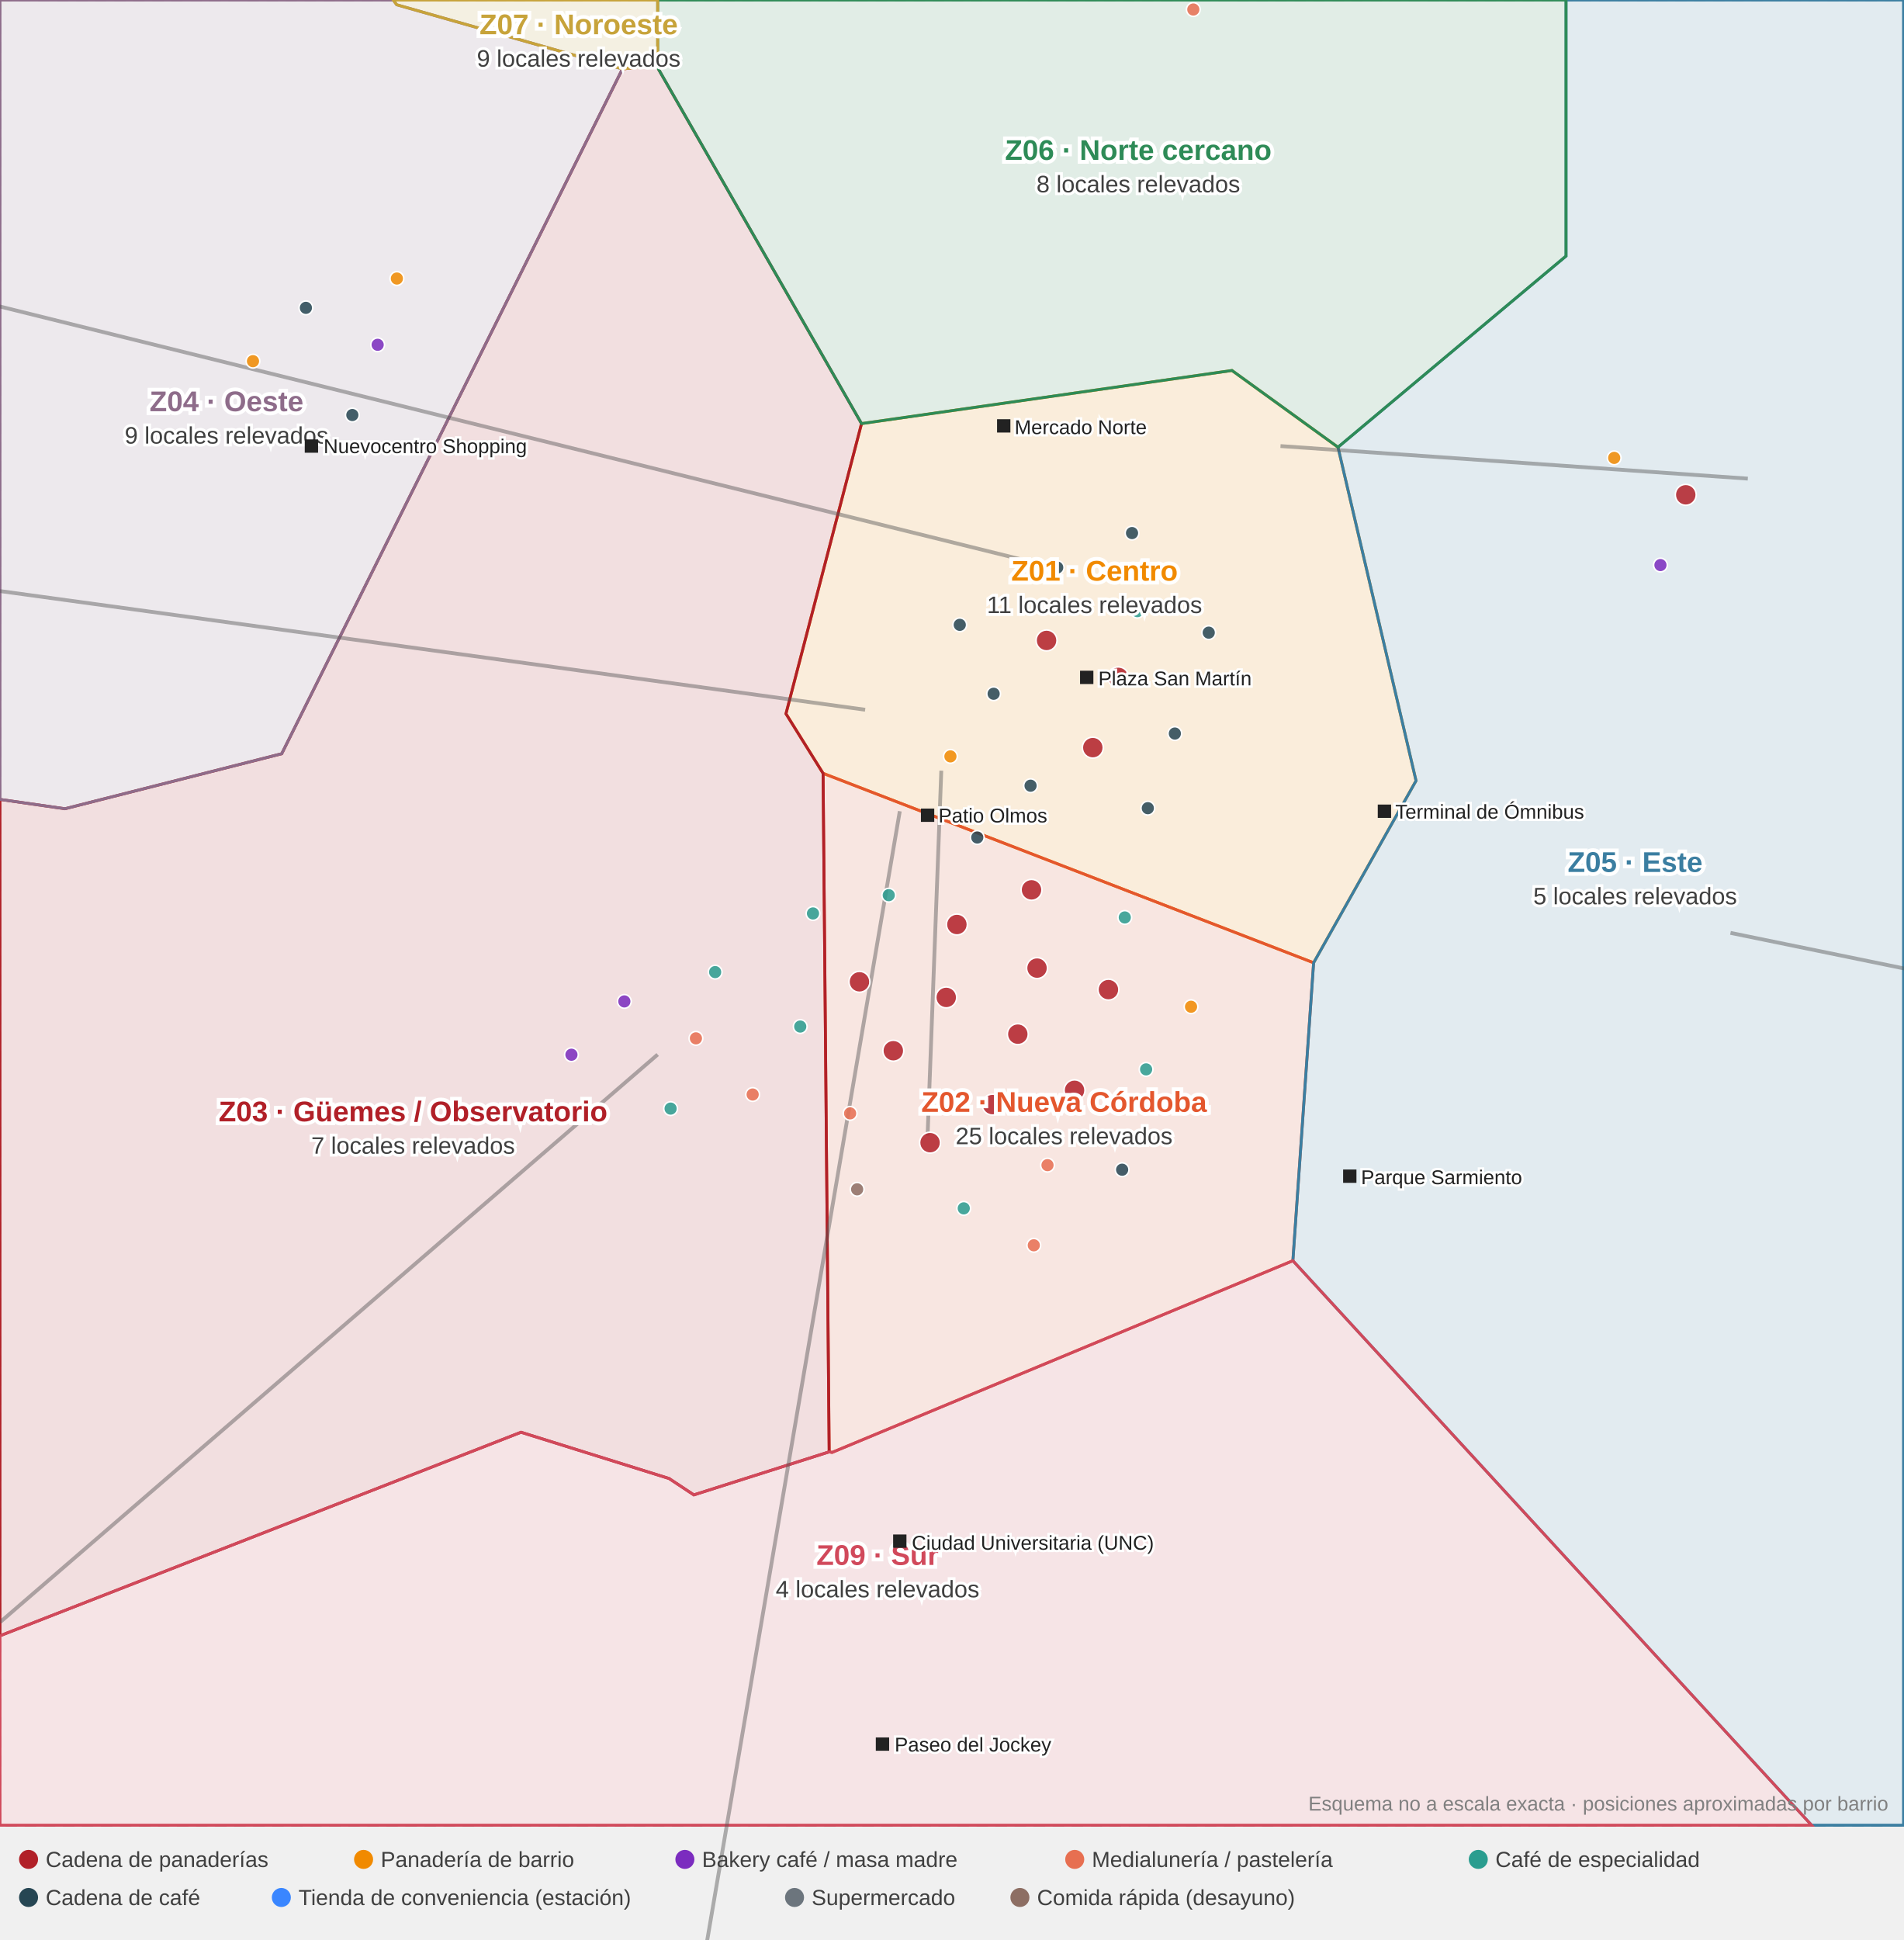
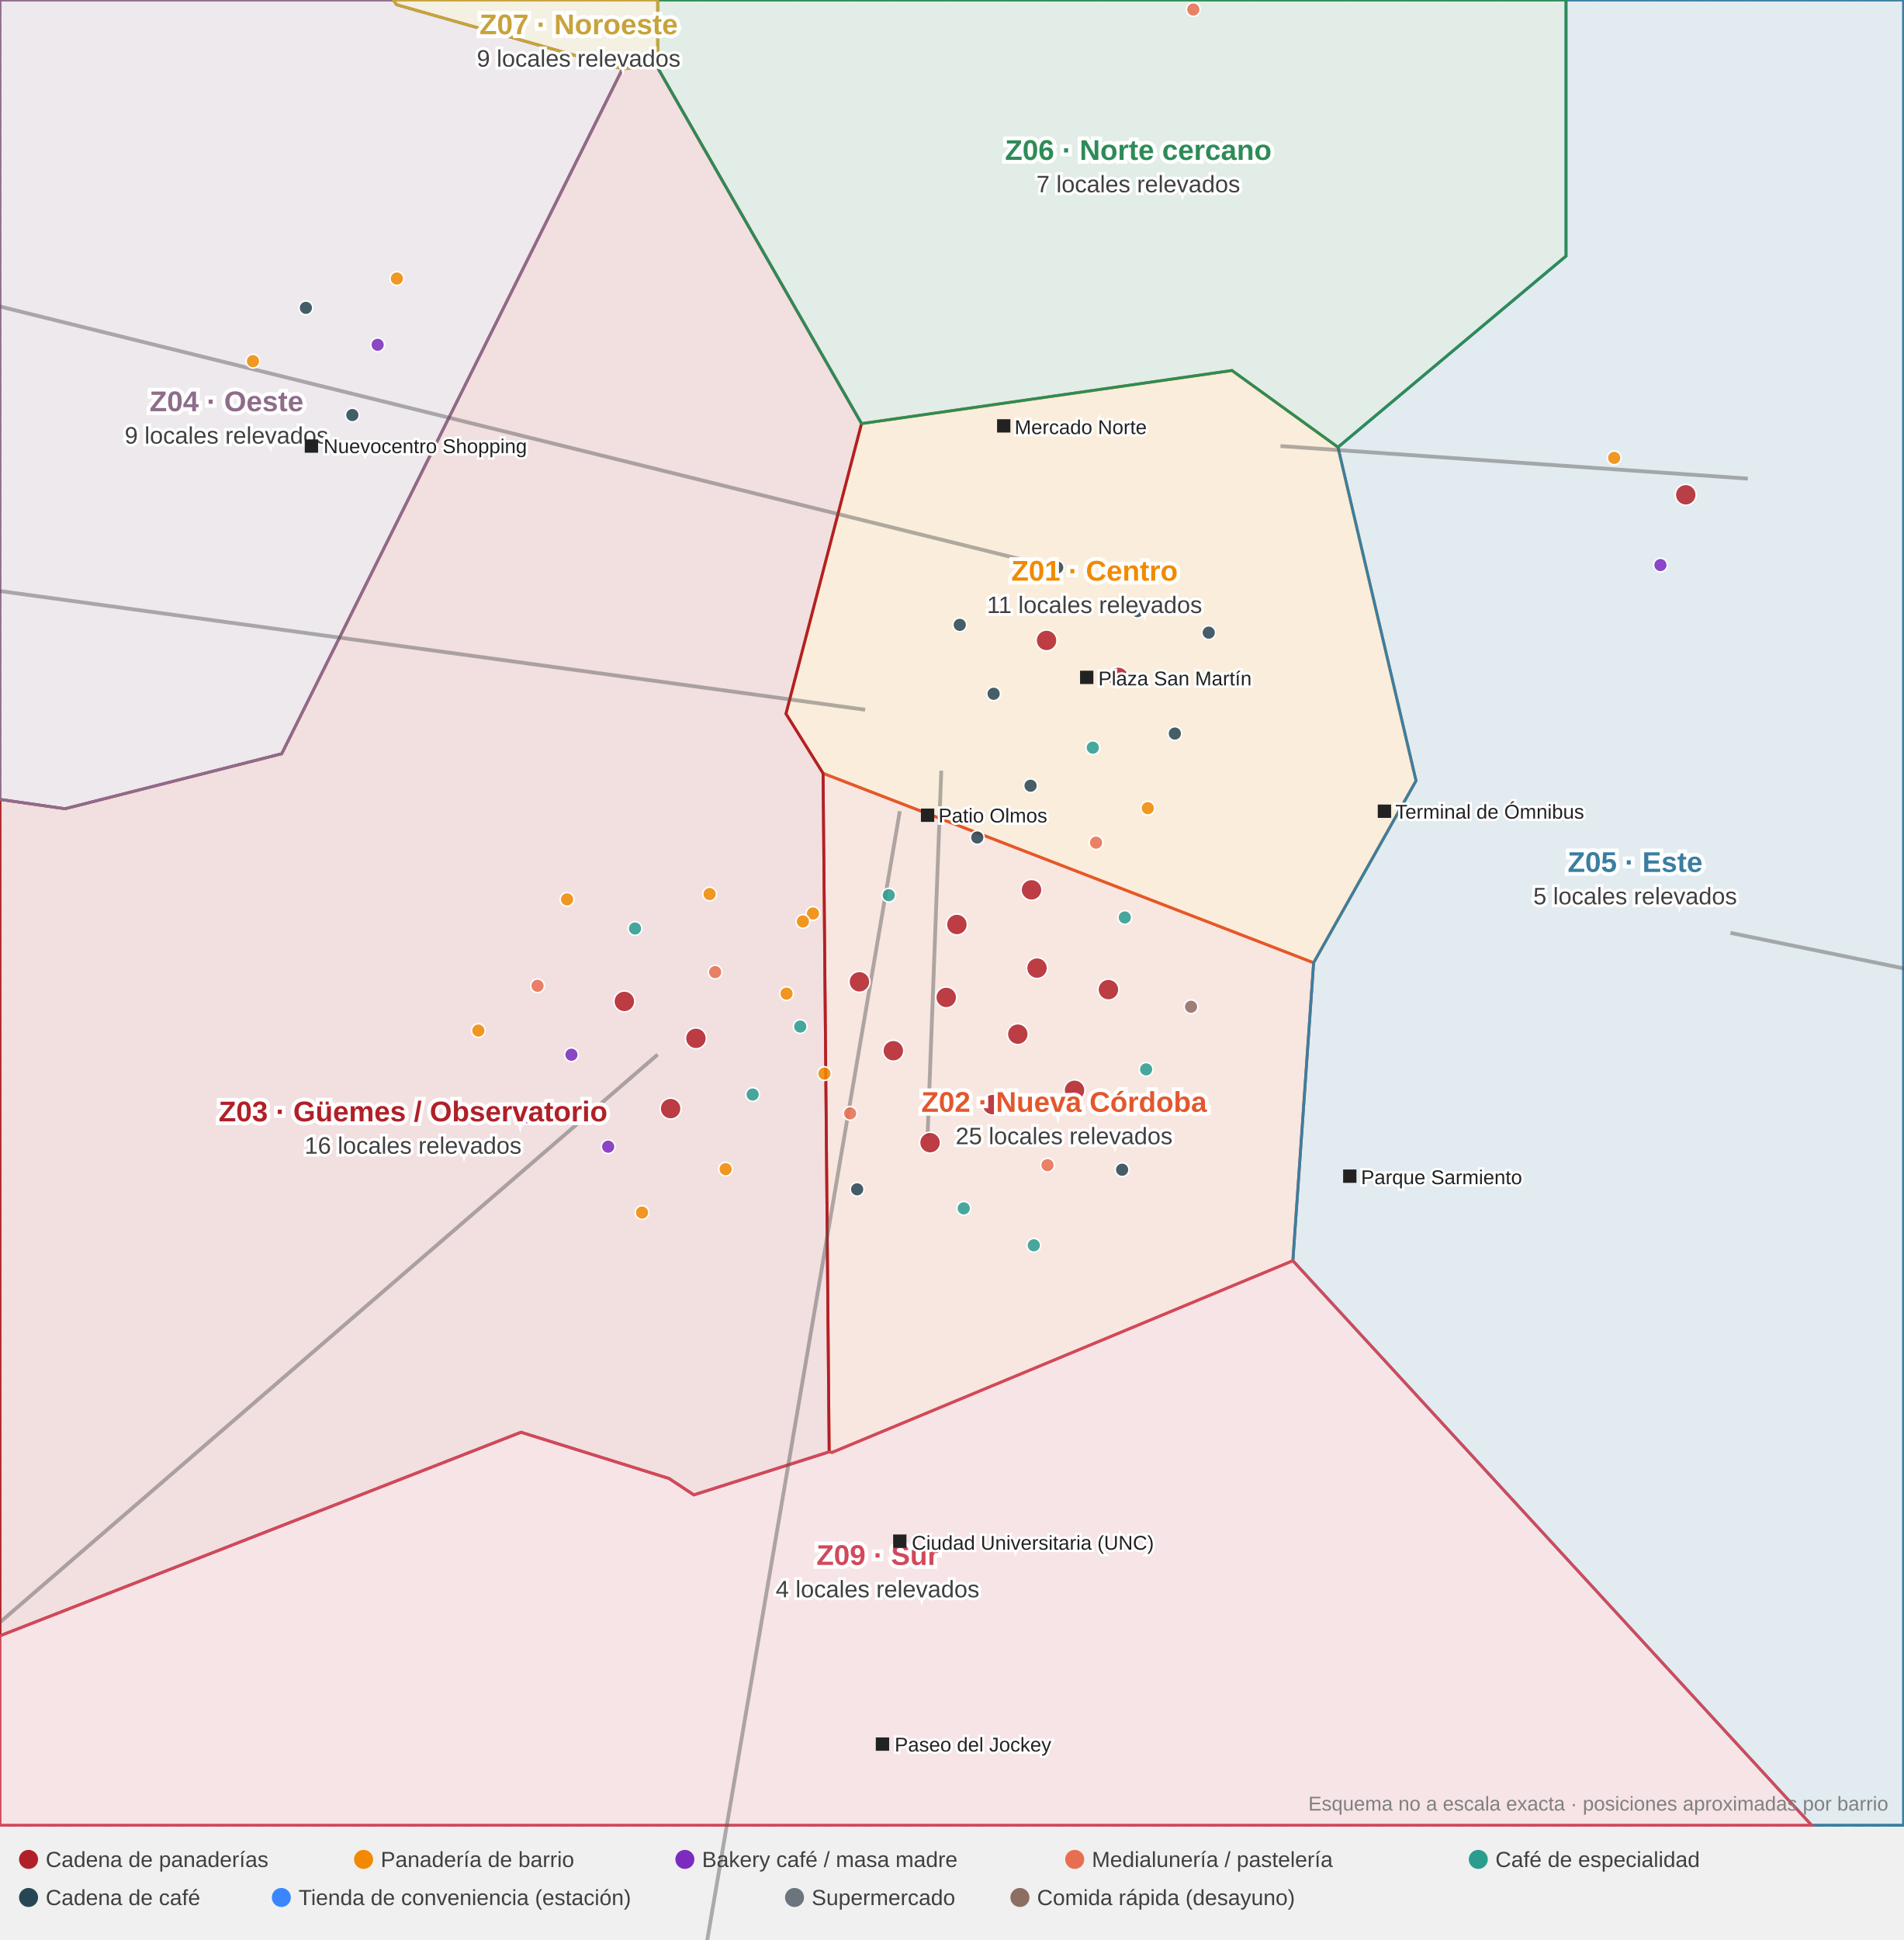
<svg xmlns="http://www.w3.org/2000/svg" viewBox="0 0 1000 1019" font-family="Montserrat,Segoe UI,Arial" role="img" aria-label="Plano esquemático de Córdoba Capital por zonas">
  <rect x="0" y="0" width="1000" height="959" fill="#FBFBFB" stroke="#999" stroke-dasharray="6 4" />
  <path d="M432.4,406.2 L412.9,374.9 L452.6,222.5 L647.2,194.6 L702.9,234.9 L743.9,410.1 L690.1,505.7 L432.4,406.2 Z " fill="#F18A00" fill-opacity="0.13" stroke="#F18A00" stroke-width="1.5" />
  <path d="M435.6,762.6 L432.4,406.2 L690.1,505.7 L679.2,662.2 L437.1,762.9 L435.6,762.6 Z " fill="#E4572E" fill-opacity="0.13" stroke="#E4572E" stroke-width="1.5" />
  <path d="M34.1,424.8 L148.0,395.9 L327.0,36.2 L344.7,34.2 L452.6,222.5 L412.9,374.9 L432.4,406.2 L435.6,762.6 L364.5,785.2 L351.5,776.6 L273.7,752.3 L0.0,859.2 L0.0,419.9 L34.1,424.8 Z " fill="#B12028" fill-opacity="0.13" stroke="#B12028" stroke-width="1.5" />
  <path d="M208.4,2.5 L327.0,36.2 L148.0,395.9 L34.1,424.8 L0.0,419.9 L0.0,0.0 L206.6,0.0 L208.4,2.5 Z " fill="#8E6C8A" fill-opacity="0.13" stroke="#8E6C8A" stroke-width="1.5" />
  <path d="M679.2,662.2 L690.1,505.7 L743.9,410.1 L702.9,234.9 L822.7,134.5 L822.7,0.0 L1000.0,0.0 L1000.0,958.7 L951.7,958.7 L679.2,662.2 Z " fill="#3B7EA1" fill-opacity="0.13" stroke="#3B7EA1" stroke-width="1.5" />
  <path d="M702.9,234.9 L647.2,194.6 L452.6,222.5 L344.7,34.2 L345.5,32.9 L345.5,0.0 L822.7,0.0 L822.7,134.5 L702.9,234.9 Z " fill="#2E8B57" fill-opacity="0.13" stroke="#2E8B57" stroke-width="1.5" />
  <path d="M327.0,36.2 L208.4,2.5 L206.6,0.0 L345.5,0.0 L345.5,32.9 L344.7,34.2 L327.0,36.2 Z " fill="#C7A33A" fill-opacity="0.13" stroke="#C7A33A" stroke-width="1.5" />
  <path d="M273.7,752.3 L351.5,776.6 L364.5,785.2 L435.6,762.6 L437.1,762.9 L679.2,662.2 L951.7,958.7 L0.0,958.7 L0.0,859.2 L273.7,752.3 Z " fill="#D1495B" fill-opacity="0.13" stroke="#D1495B" stroke-width="1.5" />
  <line x1="554.5" y1="298.3" x2="-90.9" y2="138.5" stroke="#555" stroke-width="2" stroke-opacity=".45" />
  <line x1="494.5" y1="404.8" x2="487.3" y2="596.5" stroke="#555" stroke-width="2" stroke-opacity=".45" />
  <line x1="-181.8" y1="-447.4" x2="-854.5" y2="-1129.1" stroke="#555" stroke-width="2" stroke-opacity=".45" />
  <line x1="672.7" y1="234.3" x2="918.2" y2="251.4" stroke="#555" stroke-width="2" stroke-opacity=".45" />
  <line x1="-709.1" y1="-852.1" x2="-672.7" y2="-1001.3" stroke="#555" stroke-width="2" stroke-opacity=".45" />
  <line x1="-527.3" y1="-809.5" x2="-1327.3" y2="-1320.8" stroke="#555" stroke-width="2" stroke-opacity=".45" />
  <line x1="472.7" y1="426.1" x2="345.5" y2="1171.7" stroke="#555" stroke-width="2" stroke-opacity=".45" />
  <line x1="490.9" y1="1129.1" x2="272.7" y2="2130.4" stroke="#555" stroke-width="2" stroke-opacity=".45" />
  <line x1="345.5" y1="553.9" x2="0.0" y2="852.1" stroke="#555" stroke-width="2" stroke-opacity=".45" />
  <line x1="400.0" y1="-42.6" x2="90.9" y2="-809.5" stroke="#555" stroke-width="2" stroke-opacity=".45" />
  <line x1="709.1" y1="-21.3" x2="818.2" y2="-852.1" stroke="#555" stroke-width="2" stroke-opacity=".45" />
  <line x1="909.1" y1="490.0" x2="1636.4" y2="639.1" stroke="#555" stroke-width="2" stroke-opacity=".45" />
  <line x1="454.5" y1="372.8" x2="-400.0" y2="255.6" stroke="#555" stroke-width="2" stroke-opacity=".45" />
  <circle cx="848.0" cy="240.5" r="3.6" fill="#F18A00" fill-opacity=".85" stroke="#fff" stroke-width=".8" />
  <circle cx="208.5" cy="146.3" r="3.6" fill="#F18A00" fill-opacity=".85" stroke="#fff" stroke-width=".8" />
  <circle cx="132.9" cy="189.7" r="3.6" fill="#F18A00" fill-opacity=".85" stroke="#fff" stroke-width=".8" />
-   <circle cx="625.7" cy="528.8" r="3.6" fill="#F18A00" fill-opacity=".85" stroke="#fff" stroke-width=".8" />
-   <circle cx="499.3" cy="397.3" r="3.6" fill="#F18A00" fill-opacity=".85" stroke="#fff" stroke-width=".8" />
+   <circle cx="427.1" cy="479.8" r="3.6" fill="#F18A00" fill-opacity=".85" stroke="#fff" stroke-width=".8" />
+   <circle cx="413.2" cy="521.9" r="3.6" fill="#F18A00" fill-opacity=".85" stroke="#fff" stroke-width=".8" />
+   <circle cx="381.2" cy="614.1" r="3.6" fill="#F18A00" fill-opacity=".85" stroke="#fff" stroke-width=".8" />
+   <circle cx="603.0" cy="424.5" r="3.6" fill="#F18A00" fill-opacity=".85" stroke="#fff" stroke-width=".8" />
+   <circle cx="372.8" cy="469.6" r="3.6" fill="#F18A00" fill-opacity=".85" stroke="#fff" stroke-width=".8" />
+   <circle cx="433.1" cy="563.9" r="3.6" fill="#F18A00" fill-opacity=".85" stroke="#fff" stroke-width=".8" />
+   <circle cx="297.9" cy="472.4" r="3.6" fill="#F18A00" fill-opacity=".85" stroke="#fff" stroke-width=".8" />
+   <circle cx="337.3" cy="636.9" r="3.6" fill="#F18A00" fill-opacity=".85" stroke="#fff" stroke-width=".8" />
+   <circle cx="421.8" cy="484.0" r="3.6" fill="#F18A00" fill-opacity=".85" stroke="#fff" stroke-width=".8" />
+   <circle cx="251.3" cy="541.3" r="3.6" fill="#F18A00" fill-opacity=".85" stroke="#fff" stroke-width=".8" />
  <circle cx="534.7" cy="543.2" r="5.5" fill="#B12028" fill-opacity=".85" stroke="#fff" stroke-width=".8" />
+   <circle cx="497.1" cy="523.9" r="5.5" fill="#B12028" fill-opacity=".85" stroke="#fff" stroke-width=".8" />
+   <circle cx="521.4" cy="580.2" r="5.5" fill="#B12028" fill-opacity=".85" stroke="#fff" stroke-width=".8" />
  <circle cx="587.5" cy="355.8" r="5.5" fill="#B12028" fill-opacity=".85" stroke="#fff" stroke-width=".8" />
-   <circle cx="497.1" cy="523.9" r="5.5" fill="#B12028" fill-opacity=".85" stroke="#fff" stroke-width=".8" />
-   <circle cx="549.8" cy="336.4" r="5.5" fill="#B12028" fill-opacity=".85" stroke="#fff" stroke-width=".8" />
-   <circle cx="521.4" cy="580.2" r="5.5" fill="#B12028" fill-opacity=".85" stroke="#fff" stroke-width=".8" />
  <circle cx="544.8" cy="508.5" r="5.5" fill="#B12028" fill-opacity=".85" stroke="#fff" stroke-width=".8" />
  <circle cx="469.3" cy="551.9" r="5.5" fill="#B12028" fill-opacity=".85" stroke="#fff" stroke-width=".8" />
  <circle cx="564.5" cy="572.7" r="5.5" fill="#B12028" fill-opacity=".85" stroke="#fff" stroke-width=".8" />
  <circle cx="502.7" cy="485.6" r="5.5" fill="#B12028" fill-opacity=".85" stroke="#fff" stroke-width=".8" />
  <circle cx="488.6" cy="600.2" r="5.5" fill="#B12028" fill-opacity=".85" stroke="#fff" stroke-width=".8" />
  <circle cx="582.3" cy="519.8" r="5.5" fill="#B12028" fill-opacity=".85" stroke="#fff" stroke-width=".8" />
+   <circle cx="365.6" cy="545.4" r="5.5" fill="#B12028" fill-opacity=".85" stroke="#fff" stroke-width=".8" />
+   <circle cx="328.0" cy="526.0" r="5.5" fill="#B12028" fill-opacity=".85" stroke="#fff" stroke-width=".8" />
+   <circle cx="352.3" cy="582.3" r="5.5" fill="#B12028" fill-opacity=".85" stroke="#fff" stroke-width=".8" />
  <circle cx="451.5" cy="515.7" r="5.5" fill="#B12028" fill-opacity=".85" stroke="#fff" stroke-width=".8" />
  <circle cx="550.3" cy="612.0" r="3.6" fill="#E76F51" fill-opacity=".85" stroke="#fff" stroke-width=".8" />
-   <circle cx="365.6" cy="545.4" r="3.6" fill="#E76F51" fill-opacity=".85" stroke="#fff" stroke-width=".8" />
+   <circle cx="375.7" cy="510.6" r="3.6" fill="#E76F51" fill-opacity=".85" stroke="#fff" stroke-width=".8" />
  <circle cx="885.6" cy="259.9" r="5.5" fill="#B12028" fill-opacity=".85" stroke="#fff" stroke-width=".8" />
  <circle cx="541.9" cy="467.4" r="5.5" fill="#B12028" fill-opacity=".85" stroke="#fff" stroke-width=".8" />
-   <circle cx="574.1" cy="392.7" r="5.5" fill="#B12028" fill-opacity=".85" stroke="#fff" stroke-width=".8" />
-   <circle cx="328.0" cy="526.0" r="3.6" fill="#7B2CBF" fill-opacity=".85" stroke="#fff" stroke-width=".8" />
+   <circle cx="549.8" cy="336.4" r="5.5" fill="#B12028" fill-opacity=".85" stroke="#fff" stroke-width=".8" />
+   <circle cx="300.2" cy="554.0" r="3.6" fill="#7B2CBF" fill-opacity=".85" stroke="#fff" stroke-width=".8" />
  <circle cx="446.6" cy="584.8" r="3.6" fill="#E76F51" fill-opacity=".85" stroke="#fff" stroke-width=".8" />
  <circle cx="198.4" cy="181.1" r="3.6" fill="#7B2CBF" fill-opacity=".85" stroke="#fff" stroke-width=".8" />
  <circle cx="602.1" cy="561.7" r="3.6" fill="#2A9D8F" fill-opacity=".85" stroke="#fff" stroke-width=".8" />
  <circle cx="466.9" cy="470.2" r="3.6" fill="#2A9D8F" fill-opacity=".85" stroke="#fff" stroke-width=".8" />
-   <circle cx="352.3" cy="582.3" r="3.6" fill="#2A9D8F" fill-opacity=".85" stroke="#fff" stroke-width=".8" />
-   <circle cx="375.7" cy="510.6" r="3.6" fill="#2A9D8F" fill-opacity=".85" stroke="#fff" stroke-width=".8" />
+   <circle cx="395.4" cy="574.9" r="3.6" fill="#2A9D8F" fill-opacity=".85" stroke="#fff" stroke-width=".8" />
+   <circle cx="333.6" cy="487.7" r="3.6" fill="#2A9D8F" fill-opacity=".85" stroke="#fff" stroke-width=".8" />
  <circle cx="506.3" cy="634.7" r="3.6" fill="#2A9D8F" fill-opacity=".85" stroke="#fff" stroke-width=".8" />
  <circle cx="590.9" cy="481.9" r="3.6" fill="#2A9D8F" fill-opacity=".85" stroke="#fff" stroke-width=".8" />
  <circle cx="420.4" cy="539.2" r="3.6" fill="#2A9D8F" fill-opacity=".85" stroke="#fff" stroke-width=".8" />
-   <circle cx="597.5" cy="321.0" r="3.6" fill="#2A9D8F" fill-opacity=".85" stroke="#fff" stroke-width=".8" />
+   <circle cx="574.1" cy="392.7" r="3.6" fill="#2A9D8F" fill-opacity=".85" stroke="#fff" stroke-width=".8" />
  <circle cx="160.7" cy="161.7" r="3.6" fill="#264653" fill-opacity=".85" stroke="#fff" stroke-width=".8" />
+   <circle cx="589.5" cy="614.4" r="3.6" fill="#264653" fill-opacity=".85" stroke="#fff" stroke-width=".8" />
+   <circle cx="597.5" cy="321.0" r="3.6" fill="#264653" fill-opacity=".85" stroke="#fff" stroke-width=".8" />
+   <circle cx="513.4" cy="439.9" r="3.6" fill="#264653" fill-opacity=".85" stroke="#fff" stroke-width=".8" />
  <circle cx="522.0" cy="364.4" r="3.6" fill="#264653" fill-opacity=".85" stroke="#fff" stroke-width=".8" />
+   <circle cx="185.1" cy="218.0" r="3.6" fill="#264653" fill-opacity=".85" stroke="#fff" stroke-width=".8" />
+   <circle cx="450.3" cy="624.7" r="3.6" fill="#264653" fill-opacity=".85" stroke="#fff" stroke-width=".8" />
  <circle cx="617.2" cy="385.3" r="3.6" fill="#264653" fill-opacity=".85" stroke="#fff" stroke-width=".8" />
-   <circle cx="589.5" cy="614.4" r="3.6" fill="#264653" fill-opacity=".85" stroke="#fff" stroke-width=".8" />
  <circle cx="555.4" cy="298.1" r="3.6" fill="#264653" fill-opacity=".85" stroke="#fff" stroke-width=".8" />
-   <circle cx="185.1" cy="218.0" r="3.6" fill="#264653" fill-opacity=".85" stroke="#fff" stroke-width=".8" />
-   <circle cx="513.4" cy="439.9" r="3.6" fill="#264653" fill-opacity=".85" stroke="#fff" stroke-width=".8" />
  <circle cx="541.4" cy="412.7" r="3.6" fill="#264653" fill-opacity=".85" stroke="#fff" stroke-width=".8" />
  <circle cx="635.0" cy="332.3" r="3.6" fill="#264653" fill-opacity=".85" stroke="#fff" stroke-width=".8" />
  <circle cx="504.2" cy="328.2" r="3.6" fill="#264653" fill-opacity=".85" stroke="#fff" stroke-width=".8" />
-   <circle cx="603.0" cy="424.5" r="3.6" fill="#264653" fill-opacity=".85" stroke="#fff" stroke-width=".8" />
-   <circle cx="594.7" cy="280.0" r="3.6" fill="#264653" fill-opacity=".85" stroke="#fff" stroke-width=".8" />
-   <circle cx="450.3" cy="624.7" r="3.6" fill="#8D6E63" fill-opacity=".85" stroke="#fff" stroke-width=".8" />
+   <circle cx="625.7" cy="528.8" r="3.6" fill="#8D6E63" fill-opacity=".85" stroke="#fff" stroke-width=".8" />
  <circle cx="626.9" cy="5.0" r="3.6" fill="#E76F51" fill-opacity=".85" stroke="#fff" stroke-width=".8" />
-   <circle cx="300.2" cy="554.0" r="3.6" fill="#7B2CBF" fill-opacity=".85" stroke="#fff" stroke-width=".8" />
-   <circle cx="427.1" cy="479.8" r="3.6" fill="#2A9D8F" fill-opacity=".85" stroke="#fff" stroke-width=".8" />
-   <circle cx="543.1" cy="654.1" r="3.6" fill="#E76F51" fill-opacity=".85" stroke="#fff" stroke-width=".8" />
-   <circle cx="395.4" cy="574.9" r="3.6" fill="#E76F51" fill-opacity=".85" stroke="#fff" stroke-width=".8" />
+   <circle cx="319.5" cy="602.3" r="3.6" fill="#7B2CBF" fill-opacity=".85" stroke="#fff" stroke-width=".8" />
+   <circle cx="543.1" cy="654.1" r="3.6" fill="#2A9D8F" fill-opacity=".85" stroke="#fff" stroke-width=".8" />
+   <circle cx="575.8" cy="442.6" r="3.6" fill="#E76F51" fill-opacity=".85" stroke="#fff" stroke-width=".8" />
+   <circle cx="282.4" cy="517.8" r="3.6" fill="#E76F51" fill-opacity=".85" stroke="#fff" stroke-width=".8" />
  <circle cx="872.3" cy="296.8" r="3.6" fill="#7B2CBF" fill-opacity=".85" stroke="#fff" stroke-width=".8" />
+   <circle cx="277.5" cy="586.9" r="3.6" fill="#7B2CBF" fill-opacity=".85" stroke="#fff" stroke-width=".8" />
  <text x="575" y="305" text-anchor="middle" font-size="15" font-weight="800" fill="#F18A00" stroke="#fff" stroke-width="4" paint-order="stroke">Z01 · Centro</text>
  <text x="575" y="322" text-anchor="middle" font-size="12.5" fill="#404040" stroke="#fff" stroke-width="3" paint-order="stroke">11 locales relevados</text>
  <text x="559" y="584" text-anchor="middle" font-size="15" font-weight="800" fill="#E4572E" stroke="#fff" stroke-width="4" paint-order="stroke">Z02 · Nueva Córdoba</text>
  <text x="559" y="601" text-anchor="middle" font-size="12.5" fill="#404040" stroke="#fff" stroke-width="3" paint-order="stroke">25 locales relevados</text>
  <text x="217" y="589" text-anchor="middle" font-size="15" font-weight="800" fill="#B12028" stroke="#fff" stroke-width="4" paint-order="stroke">Z03 · Güemes / Observatorio</text>
-   <text x="217" y="606" text-anchor="middle" font-size="12.5" fill="#404040" stroke="#fff" stroke-width="3" paint-order="stroke">7 locales relevados</text>
+   <text x="217" y="606" text-anchor="middle" font-size="12.5" fill="#404040" stroke="#fff" stroke-width="3" paint-order="stroke">16 locales relevados</text>
  <text x="119" y="216" text-anchor="middle" font-size="15" font-weight="800" fill="#8E6C8A" stroke="#fff" stroke-width="4" paint-order="stroke">Z04 · Oeste</text>
  <text x="119" y="233" text-anchor="middle" font-size="12.5" fill="#404040" stroke="#fff" stroke-width="3" paint-order="stroke">9 locales relevados</text>
  <text x="859" y="458" text-anchor="middle" font-size="15" font-weight="800" fill="#3B7EA1" stroke="#fff" stroke-width="4" paint-order="stroke">Z05 · Este</text>
  <text x="859" y="475" text-anchor="middle" font-size="12.5" fill="#404040" stroke="#fff" stroke-width="3" paint-order="stroke">5 locales relevados</text>
  <text x="598" y="84" text-anchor="middle" font-size="15" font-weight="800" fill="#2E8B57" stroke="#fff" stroke-width="4" paint-order="stroke">Z06 · Norte cercano</text>
-   <text x="598" y="101" text-anchor="middle" font-size="12.5" fill="#404040" stroke="#fff" stroke-width="3" paint-order="stroke">8 locales relevados</text>
+   <text x="598" y="101" text-anchor="middle" font-size="12.5" fill="#404040" stroke="#fff" stroke-width="3" paint-order="stroke">7 locales relevados</text>
  <text x="304" y="18" text-anchor="middle" font-size="15" font-weight="800" fill="#C7A33A" stroke="#fff" stroke-width="4" paint-order="stroke">Z07 · Noroeste</text>
  <text x="304" y="35" text-anchor="middle" font-size="12.5" fill="#404040" stroke="#fff" stroke-width="3" paint-order="stroke">9 locales relevados</text>
  <text x="461" y="822" text-anchor="middle" font-size="15" font-weight="800" fill="#D1495B" stroke="#fff" stroke-width="4" paint-order="stroke">Z09 · Sur</text>
  <text x="461" y="839" text-anchor="middle" font-size="12.5" fill="#404040" stroke="#fff" stroke-width="3" paint-order="stroke">4 locales relevados</text>
  <rect x="567.4" y="352.3" width="7" height="7" fill="#222" />
  <text x="577" y="360" font-size="10.5" fill="#222" stroke="#fff" stroke-width="2.5" paint-order="stroke">Plaza San Martín</text>
  <rect x="483.8" y="424.7" width="7" height="7" fill="#222" />
  <text x="493" y="432" font-size="10.5" fill="#222" stroke="#fff" stroke-width="2.5" paint-order="stroke">Patio Olmos</text>
  <rect x="469.2" y="806.0" width="7" height="7" fill="#222" />
  <text x="479" y="814" font-size="10.5" fill="#222" stroke="#fff" stroke-width="2.5" paint-order="stroke">Ciudad Universitaria (UNC)</text>
  <rect x="705.6" y="614.3" width="7" height="7" fill="#222" />
  <text x="715" y="622" font-size="10.5" fill="#222" stroke="#fff" stroke-width="2.5" paint-order="stroke">Parque Sarmiento</text>
  <rect x="160.1" y="230.8" width="7" height="7" fill="#222" />
  <text x="170" y="238" font-size="10.5" fill="#222" stroke="#fff" stroke-width="2.5" paint-order="stroke">Nuevocentro Shopping</text>
  <rect x="460.1" y="912.6" width="7" height="7" fill="#222" />
  <text x="470" y="920" font-size="10.5" fill="#222" stroke="#fff" stroke-width="2.5" paint-order="stroke">Paseo del Jockey</text>
  <rect x="723.8" y="422.6" width="7" height="7" fill="#222" />
  <text x="733" y="430" font-size="10.5" fill="#222" stroke="#fff" stroke-width="2.5" paint-order="stroke">Terminal de Ómnibus</text>
  <rect x="523.8" y="220.2" width="7" height="7" fill="#222" />
  <text x="533" y="228" font-size="10.5" fill="#222" stroke="#fff" stroke-width="2.5" paint-order="stroke">Mercado Norte</text>
  <circle cx="15" cy="976.665" r="5" fill="#B12028" />
  <text x="24" y="980.665" font-size="11.5" fill="#404040">Cadena de panaderías</text>
  <circle cx="191.0" cy="976.665" r="5" fill="#F18A00" />
  <text x="200.0" y="980.665" font-size="11.5" fill="#404040">Panadería de barrio</text>
  <circle cx="359.8" cy="976.665" r="5" fill="#7B2CBF" />
  <text x="368.8" y="980.665" font-size="11.5" fill="#404040">Bakery café / masa madre</text>
  <circle cx="564.6" cy="976.665" r="5" fill="#E76F51" />
  <text x="573.6" y="980.665" font-size="11.5" fill="#404040">Medialunería / pastelería</text>
  <circle cx="776.6" cy="976.665" r="5" fill="#2A9D8F" />
  <text x="785.6" y="980.665" font-size="11.5" fill="#404040">Café de especialidad</text>
  <circle cx="15" cy="996.665" r="5" fill="#264653" />
  <text x="24" y="1000.665" font-size="11.5" fill="#404040">Cadena de café</text>
  <circle cx="147.8" cy="996.665" r="5" fill="#3A86FF" />
  <text x="156.8" y="1000.665" font-size="11.5" fill="#404040">Tienda de conveniencia (estación)</text>
  <circle cx="417.4" cy="996.665" r="5" fill="#6C757D" />
  <text x="426.4" y="1000.665" font-size="11.5" fill="#404040">Supermercado</text>
  <circle cx="535.8" cy="996.665" r="5" fill="#8D6E63" />
  <text x="544.8" y="1000.665" font-size="11.5" fill="#404040">Comida rápida (desayuno)</text>
  <text x="992" y="951" text-anchor="end" font-size="10.5" fill="#808080">Esquema no a escala exacta · posiciones aproximadas por barrio</text>
</svg>
